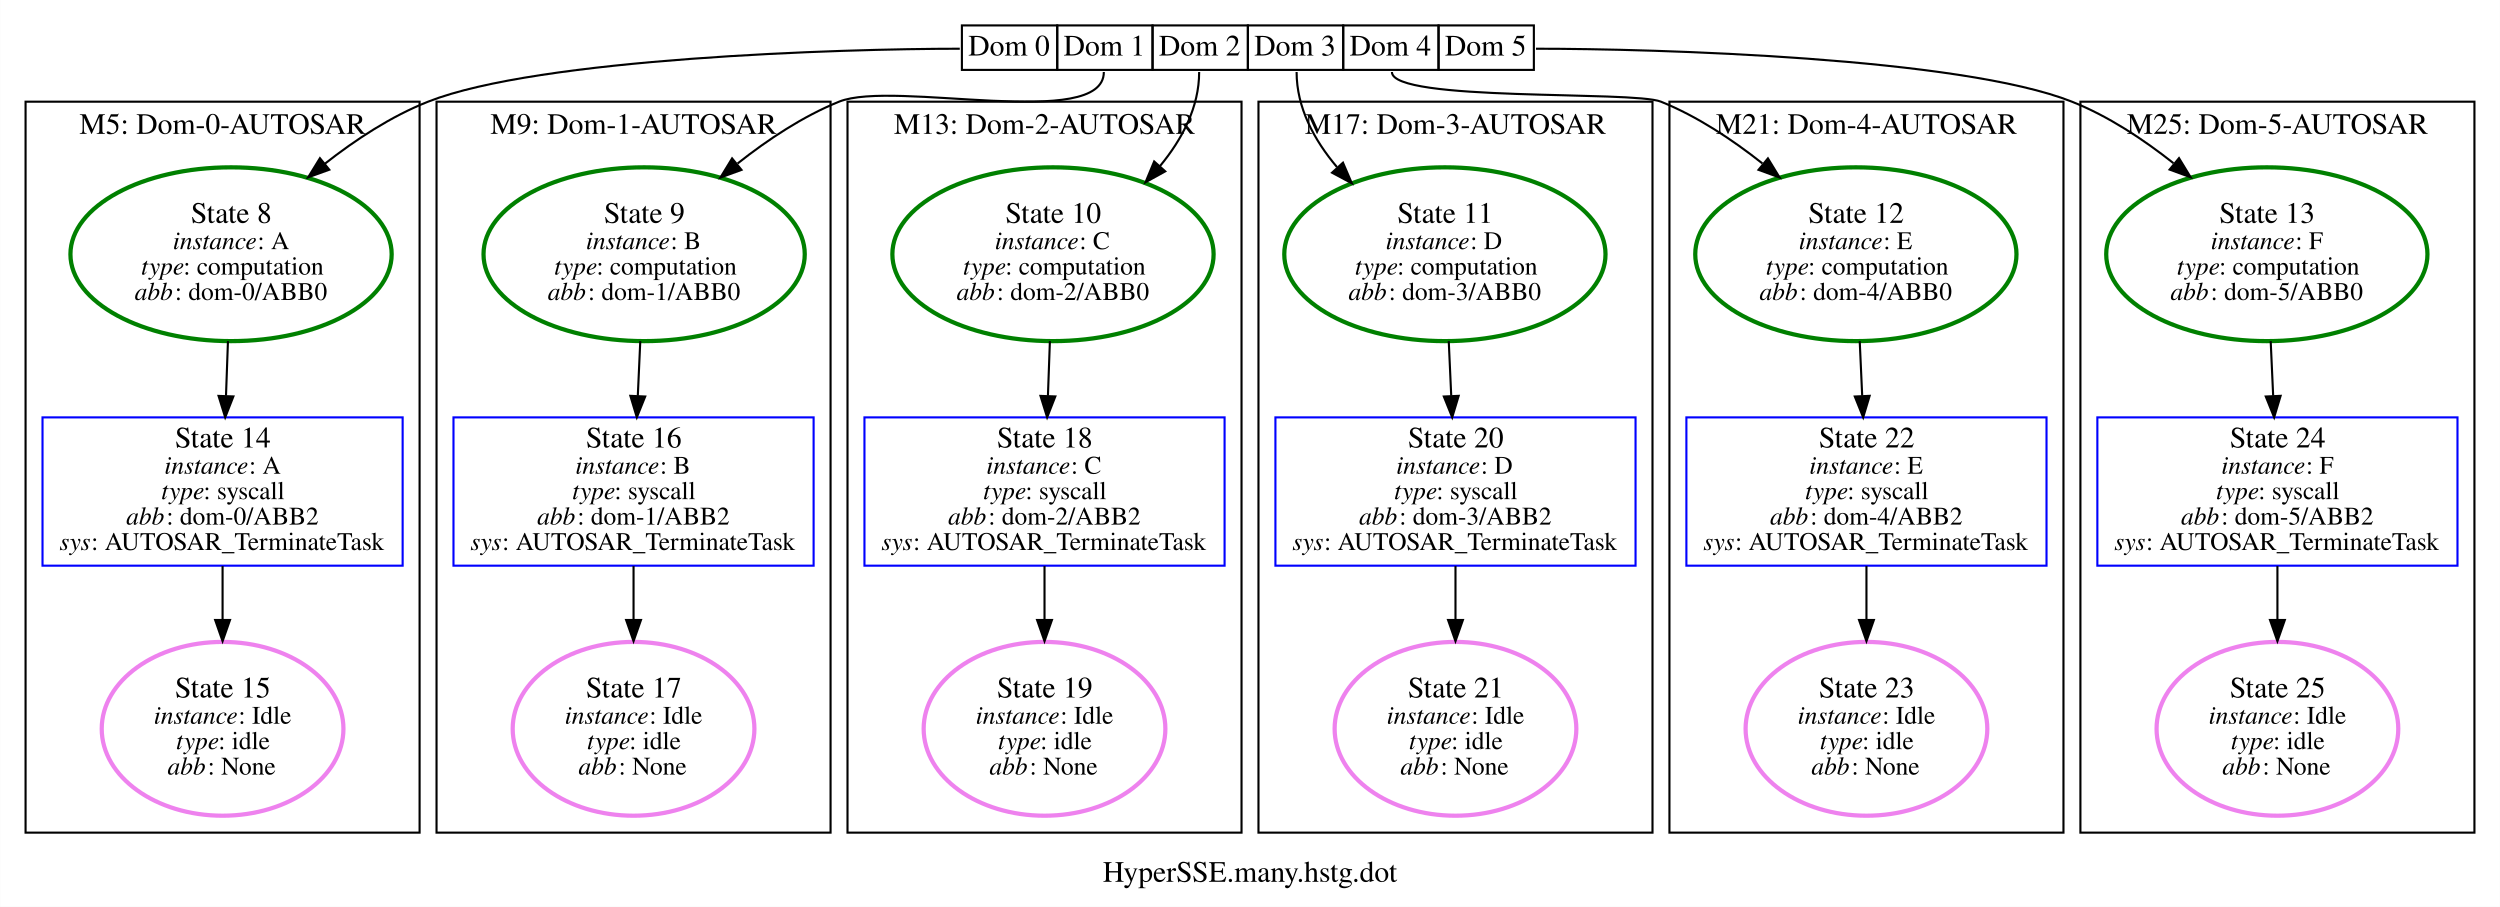
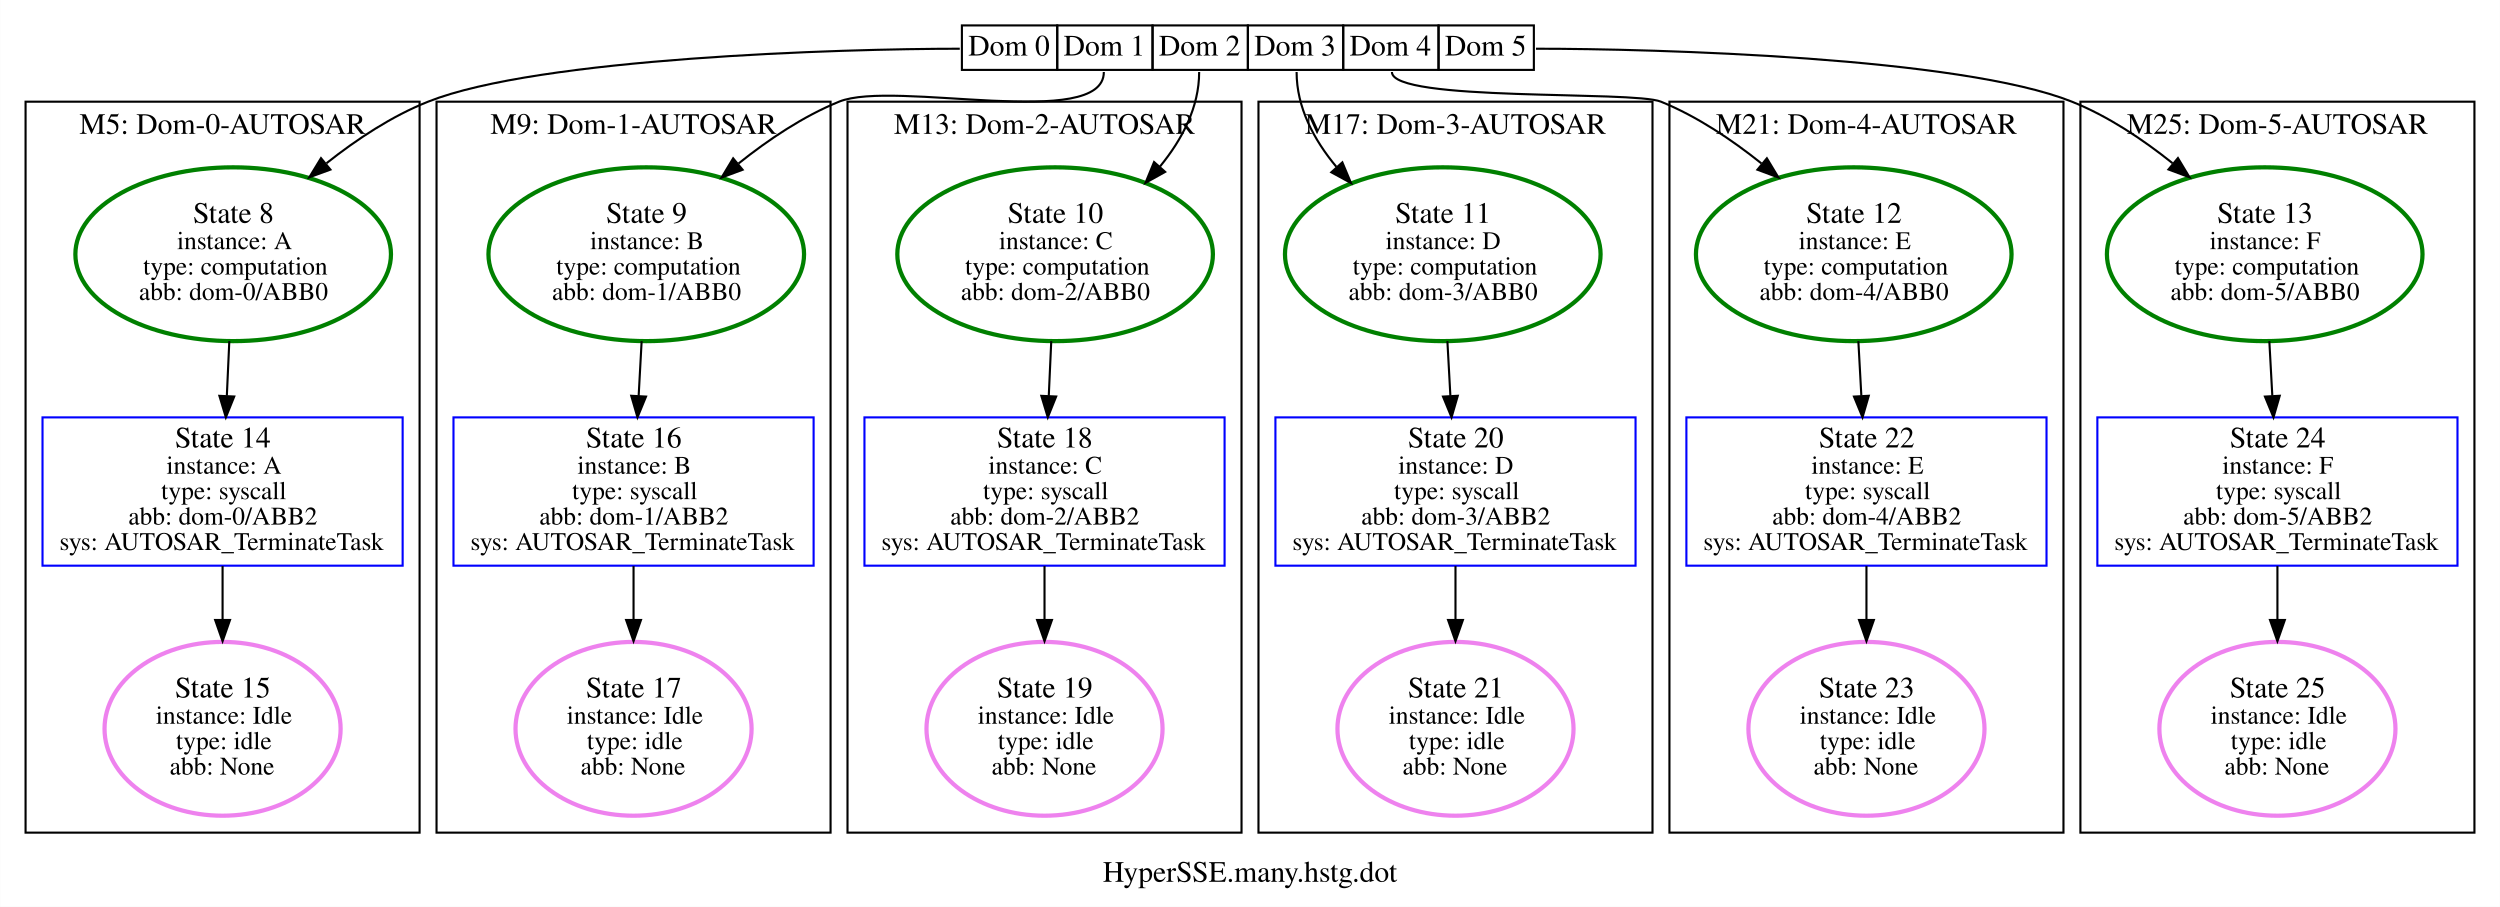
<svg xmlns="http://www.w3.org/2000/svg" xmlns:xlink="http://www.w3.org/1999/xlink" width="1180pt" height="428pt" viewBox="0.00 0.00 1180.00 428.05">
  <g id="graph0" class="graph" transform="scale(1 1) rotate(0) translate(4 424.05)">
    <polygon fill="white" stroke="transparent" points="-4,4 -4,-424.05 1176,-424.05 1176,4 -4,4" />
    <text text-anchor="middle" x="586" y="-7.8" font-family="Times,serif" font-size="14.00">HyperSSE.many.hstg.dot</text>
    <g id="clust1" class="cluster">
      <polygon fill="none" stroke="black" points="8,-31 8,-376.05 194,-376.05 194,-31 8,-31" />
      <text text-anchor="middle" x="101" y="-360.85" font-family="Times,serif" font-size="14.00">M5: Dom-0-AUTOSAR</text>
    </g>
    <g id="clust2" class="cluster">
      <polygon fill="none" stroke="black" points="202,-31 202,-376.05 388,-376.05 388,-31 202,-31" />
      <text text-anchor="middle" x="295" y="-360.85" font-family="Times,serif" font-size="14.00">M9: Dom-1-AUTOSAR</text>
    </g>
    <g id="clust3" class="cluster">
      <polygon fill="none" stroke="black" points="396,-31 396,-376.05 582,-376.05 582,-31 396,-31" />
      <text text-anchor="middle" x="489" y="-360.85" font-family="Times,serif" font-size="14.00">M13: Dom-2-AUTOSAR</text>
    </g>
    <g id="clust4" class="cluster">
      <polygon fill="none" stroke="black" points="590,-31 590,-376.05 776,-376.05 776,-31 590,-31" />
      <text text-anchor="middle" x="683" y="-360.85" font-family="Times,serif" font-size="14.00">M17: Dom-3-AUTOSAR</text>
    </g>
    <g id="clust5" class="cluster">
      <polygon fill="none" stroke="black" points="784,-31 784,-376.05 970,-376.05 970,-31 784,-31" />
      <text text-anchor="middle" x="877" y="-360.85" font-family="Times,serif" font-size="14.00">M21: Dom-4-AUTOSAR</text>
    </g>
    <g id="clust6" class="cluster">
      <polygon fill="none" stroke="black" points="978,-31 978,-376.05 1164,-376.05 1164,-31 978,-31" />
      <text text-anchor="middle" x="1071" y="-360.85" font-family="Times,serif" font-size="14.00">M25: Dom-5-AUTOSAR</text>
    </g>
    <g id="node1" class="node">
      <g id="a_node1">
        <a xlink:title="1">
          <polygon fill="none" stroke="black" points="450,-391.05 450,-412.05 495,-412.05 495,-391.05 450,-391.05" />
          <text text-anchor="start" x="453" y="-397.85" font-family="Times,serif" font-size="14.00">Dom 0</text>
          <polygon fill="none" stroke="black" points="495,-391.05 495,-412.05 540,-412.05 540,-391.05 495,-391.05" />
          <text text-anchor="start" x="498" y="-397.85" font-family="Times,serif" font-size="14.00">Dom 1</text>
          <polygon fill="none" stroke="black" points="540,-391.05 540,-412.05 585,-412.05 585,-391.05 540,-391.05" />
          <text text-anchor="start" x="543" y="-397.85" font-family="Times,serif" font-size="14.00">Dom 2</text>
          <polygon fill="none" stroke="black" points="585,-391.05 585,-412.05 630,-412.05 630,-391.05 585,-391.05" />
          <text text-anchor="start" x="588" y="-397.85" font-family="Times,serif" font-size="14.00">Dom 3</text>
          <polygon fill="none" stroke="black" points="630,-391.05 630,-412.05 675,-412.05 675,-391.05 630,-391.05" />
          <text text-anchor="start" x="633" y="-397.85" font-family="Times,serif" font-size="14.00">Dom 4</text>
          <polygon fill="none" stroke="black" points="675,-391.05 675,-412.05 720,-412.05 720,-391.05 675,-391.05" />
          <text text-anchor="start" x="678" y="-397.85" font-family="Times,serif" font-size="14.00">Dom 5</text>
        </a>
      </g>
    </g>
    <g id="node2" class="node">
      <g id="a_node2">
        <a xlink:title="2">
-           <ellipse fill="none" stroke="green" stroke-width="2" cx="105" cy="-304.04" rx="75.82" ry="41.02" />
-           <text text-anchor="start" x="86" y="-318.84" font-family="Times,serif" font-size="14.00">State 8</text>
-           <text text-anchor="start" x="77.5" y="-306.44" font-family="Times,serif" font-style="italic" font-size="12.00">instance</text>
-           <text text-anchor="start" x="117.5" y="-306.44" font-family="Times,serif" font-size="12.00">: A</text>
-           <text text-anchor="start" x="62.5" y="-294.44" font-family="Times,serif" font-style="italic" font-size="12.00">type</text>
-           <text text-anchor="start" x="82.5" y="-294.44" font-family="Times,serif" font-size="12.00">: computation</text>
-           <text text-anchor="start" x="59.5" y="-282.44" font-family="Times,serif" font-style="italic" font-size="12.00">abb</text>
-           <text text-anchor="start" x="78.5" y="-282.44" font-family="Times,serif" font-size="12.00">: dom-0/ABB0</text>
+           <ellipse fill="none" stroke="green" stroke-width="2" cx="106" cy="-304.04" rx="74.49" ry="41.02" />
+           <text text-anchor="start" x="87" y="-318.84" font-family="Times,serif" font-size="14.00">State 8</text>
+           <text text-anchor="start" x="79.5" y="-306.44" font-family="Times,serif" font-size="12.00">instance: A</text>
+           <text text-anchor="start" x="63.5" y="-294.44" font-family="Times,serif" font-size="12.00">type: computation</text>
+           <text text-anchor="start" x="61.5" y="-282.44" font-family="Times,serif" font-size="12.00">abb: dom-0/ABB0</text>
        </a>
      </g>
    </g>
    <g id="edge1" class="edge">
-       <path fill="none" stroke="black" d="M449,-401.05C392.95,-401.05 250.14,-396.62 198,-376.05 180.62,-369.19 163.72,-358.1 149.21,-346.7" />
-       <polygon fill="black" stroke="black" points="151.37,-343.94 141.4,-340.35 146.96,-349.38 151.37,-343.94" />
+       <path fill="none" stroke="black" d="M449,-401.05C392.95,-401.05 250.09,-396.75 198,-376.05 180.92,-369.26 164.34,-358.31 150.07,-347.01" />
+       <polygon fill="black" stroke="black" points="151.9,-343.99 141.95,-340.36 147.46,-349.4 151.9,-343.99" />
    </g>
    <g id="node6" class="node">
      <g id="a_node6">
        <a xlink:title="6">
-           <ellipse fill="none" stroke="green" stroke-width="2" cx="300" cy="-304.04" rx="75.82" ry="41.02" />
-           <text text-anchor="start" x="281" y="-318.84" font-family="Times,serif" font-size="14.00">State 9</text>
-           <text text-anchor="start" x="272.5" y="-306.44" font-family="Times,serif" font-style="italic" font-size="12.00">instance</text>
-           <text text-anchor="start" x="312.5" y="-306.44" font-family="Times,serif" font-size="12.00">: B</text>
-           <text text-anchor="start" x="257.5" y="-294.44" font-family="Times,serif" font-style="italic" font-size="12.00">type</text>
-           <text text-anchor="start" x="277.5" y="-294.44" font-family="Times,serif" font-size="12.00">: computation</text>
-           <text text-anchor="start" x="254.5" y="-282.44" font-family="Times,serif" font-style="italic" font-size="12.00">abb</text>
-           <text text-anchor="start" x="273.5" y="-282.44" font-family="Times,serif" font-size="12.00">: dom-1/ABB0</text>
+           <ellipse fill="none" stroke="green" stroke-width="2" cx="301" cy="-304.04" rx="74.49" ry="41.02" />
+           <text text-anchor="start" x="282" y="-318.84" font-family="Times,serif" font-size="14.00">State 9</text>
+           <text text-anchor="start" x="274.5" y="-306.44" font-family="Times,serif" font-size="12.00">instance: B</text>
+           <text text-anchor="start" x="258.5" y="-294.44" font-family="Times,serif" font-size="12.00">type: computation</text>
+           <text text-anchor="start" x="256.5" y="-282.44" font-family="Times,serif" font-size="12.00">abb: dom-1/ABB0</text>
        </a>
      </g>
    </g>
    <g id="edge2" class="edge">
-       <path fill="none" stroke="black" d="M517,-390.05C517,-362.1 417.91,-386.53 392,-376.05 374.96,-369.15 358.39,-358.17 344.12,-346.88" />
-       <polygon fill="black" stroke="black" points="345.95,-343.86 336,-340.23 341.52,-349.28 345.95,-343.86" />
+       <path fill="none" stroke="black" d="M517,-390.05C517,-362.1 417.88,-386.6 392,-376.05 375.09,-369.16 358.69,-358.17 344.58,-346.89" />
+       <polygon fill="black" stroke="black" points="346.48,-343.92 336.55,-340.23 342.02,-349.31 346.48,-343.92" />
    </g>
    <g id="node8" class="node">
      <g id="a_node8">
        <a xlink:title="10">
-           <ellipse fill="none" stroke="green" stroke-width="2" cx="493" cy="-304.04" rx="75.82" ry="41.02" />
-           <text text-anchor="start" x="470.5" y="-318.84" font-family="Times,serif" font-size="14.00">State 10</text>
-           <text text-anchor="start" x="465.5" y="-306.44" font-family="Times,serif" font-style="italic" font-size="12.00">instance</text>
-           <text text-anchor="start" x="505.5" y="-306.44" font-family="Times,serif" font-size="12.00">: C</text>
-           <text text-anchor="start" x="450.5" y="-294.44" font-family="Times,serif" font-style="italic" font-size="12.00">type</text>
-           <text text-anchor="start" x="470.5" y="-294.44" font-family="Times,serif" font-size="12.00">: computation</text>
-           <text text-anchor="start" x="447.5" y="-282.44" font-family="Times,serif" font-style="italic" font-size="12.00">abb</text>
-           <text text-anchor="start" x="466.5" y="-282.44" font-family="Times,serif" font-size="12.00">: dom-2/ABB0</text>
+           <ellipse fill="none" stroke="green" stroke-width="2" cx="494" cy="-304.04" rx="74.49" ry="41.02" />
+           <text text-anchor="start" x="471.5" y="-318.84" font-family="Times,serif" font-size="14.00">State 10</text>
+           <text text-anchor="start" x="467.5" y="-306.44" font-family="Times,serif" font-size="12.00">instance: C</text>
+           <text text-anchor="start" x="451.5" y="-294.44" font-family="Times,serif" font-size="12.00">type: computation</text>
+           <text text-anchor="start" x="449.5" y="-282.44" font-family="Times,serif" font-size="12.00">abb: dom-2/ABB0</text>
        </a>
      </g>
    </g>
    <g id="edge3" class="edge">
-       <path fill="none" stroke="black" d="M562,-390.05C562,-373.52 554.04,-358.41 543.53,-345.67" />
-       <polygon fill="black" stroke="black" points="545.98,-343.16 536.7,-338.04 540.76,-347.83 545.98,-343.16" />
+       <path fill="none" stroke="black" d="M562,-390.05C562,-373.46 554,-358.25 543.5,-345.43" />
+       <polygon fill="black" stroke="black" points="545.94,-342.91 536.68,-337.76 540.71,-347.56 545.94,-342.91" />
    </g>
    <g id="node12" class="node">
      <g id="a_node12">
        <a xlink:title="14">
-           <ellipse fill="none" stroke="green" stroke-width="2" cx="678" cy="-304.04" rx="75.82" ry="41.02" />
-           <text text-anchor="start" x="655.5" y="-318.84" font-family="Times,serif" font-size="14.00">State 11</text>
-           <text text-anchor="start" x="650" y="-306.44" font-family="Times,serif" font-style="italic" font-size="12.00">instance</text>
-           <text text-anchor="start" x="690" y="-306.44" font-family="Times,serif" font-size="12.00">: D</text>
-           <text text-anchor="start" x="635.5" y="-294.44" font-family="Times,serif" font-style="italic" font-size="12.00">type</text>
-           <text text-anchor="start" x="655.5" y="-294.44" font-family="Times,serif" font-size="12.00">: computation</text>
-           <text text-anchor="start" x="632.5" y="-282.44" font-family="Times,serif" font-style="italic" font-size="12.00">abb</text>
-           <text text-anchor="start" x="651.5" y="-282.44" font-family="Times,serif" font-size="12.00">: dom-3/ABB0</text>
+           <ellipse fill="none" stroke="green" stroke-width="2" cx="677" cy="-304.04" rx="74.49" ry="41.02" />
+           <text text-anchor="start" x="654.5" y="-318.84" font-family="Times,serif" font-size="14.00">State 11</text>
+           <text text-anchor="start" x="650" y="-306.44" font-family="Times,serif" font-size="12.00">instance: D</text>
+           <text text-anchor="start" x="634.5" y="-294.44" font-family="Times,serif" font-size="12.00">type: computation</text>
+           <text text-anchor="start" x="632.5" y="-282.44" font-family="Times,serif" font-size="12.00">abb: dom-3/ABB0</text>
        </a>
      </g>
    </g>
    <g id="edge4" class="edge">
-       <path fill="none" stroke="black" d="M608,-390.05C608,-373.27 616.23,-358 627.05,-345.18" />
-       <polygon fill="black" stroke="black" points="629.89,-347.26 634.07,-337.52 624.73,-342.53 629.89,-347.26" />
+       <path fill="none" stroke="black" d="M608,-390.05C608,-373.36 616.11,-358.12 626.77,-345.3" />
+       <polygon fill="black" stroke="black" points="629.59,-347.41 633.69,-337.64 624.39,-342.72 629.59,-347.41" />
    </g>
    <g id="node14" class="node">
      <g id="a_node14">
        <a xlink:title="18">
-           <ellipse fill="none" stroke="green" stroke-width="2" cx="872" cy="-304.04" rx="75.82" ry="41.02" />
-           <text text-anchor="start" x="849.5" y="-318.84" font-family="Times,serif" font-size="14.00">State 12</text>
-           <text text-anchor="start" x="845" y="-306.44" font-family="Times,serif" font-style="italic" font-size="12.00">instance</text>
-           <text text-anchor="start" x="885" y="-306.44" font-family="Times,serif" font-size="12.00">: E</text>
-           <text text-anchor="start" x="829.5" y="-294.44" font-family="Times,serif" font-style="italic" font-size="12.00">type</text>
-           <text text-anchor="start" x="849.5" y="-294.44" font-family="Times,serif" font-size="12.00">: computation</text>
-           <text text-anchor="start" x="826.5" y="-282.44" font-family="Times,serif" font-style="italic" font-size="12.00">abb</text>
-           <text text-anchor="start" x="845.5" y="-282.44" font-family="Times,serif" font-size="12.00">: dom-4/ABB0</text>
+           <ellipse fill="none" stroke="green" stroke-width="2" cx="871" cy="-304.04" rx="74.49" ry="41.02" />
+           <text text-anchor="start" x="848.5" y="-318.84" font-family="Times,serif" font-size="14.00">State 12</text>
+           <text text-anchor="start" x="845" y="-306.44" font-family="Times,serif" font-size="12.00">instance: E</text>
+           <text text-anchor="start" x="828.5" y="-294.44" font-family="Times,serif" font-size="12.00">type: computation</text>
+           <text text-anchor="start" x="826.5" y="-282.44" font-family="Times,serif" font-size="12.00">abb: dom-4/ABB0</text>
        </a>
      </g>
    </g>
    <g id="edge5" class="edge">
-       <path fill="none" stroke="black" d="M653,-390.05C653,-375.85 766.84,-381.36 780,-376.05 797.05,-369.17 813.62,-358.19 827.88,-346.9" />
-       <polygon fill="black" stroke="black" points="830.49,-349.29 836.01,-340.25 826.05,-343.88 830.49,-349.29" />
+       <path fill="none" stroke="black" d="M653,-390.05C653,-375.85 766.85,-381.4 780,-376.05 796.91,-369.17 813.32,-358.19 827.43,-346.9" />
+       <polygon fill="black" stroke="black" points="829.99,-349.33 835.46,-340.25 825.53,-343.94 829.99,-349.33" />
    </g>
    <g id="node18" class="node">
      <g id="a_node18">
        <a xlink:title="22">
-           <ellipse fill="none" stroke="green" stroke-width="2" cx="1066" cy="-304.04" rx="75.82" ry="41.02" />
-           <text text-anchor="start" x="1043.5" y="-318.84" font-family="Times,serif" font-size="14.00">State 13</text>
-           <text text-anchor="start" x="1039.5" y="-306.44" font-family="Times,serif" font-style="italic" font-size="12.00">instance</text>
-           <text text-anchor="start" x="1079.5" y="-306.44" font-family="Times,serif" font-size="12.00">: F</text>
-           <text text-anchor="start" x="1023.5" y="-294.44" font-family="Times,serif" font-style="italic" font-size="12.00">type</text>
-           <text text-anchor="start" x="1043.5" y="-294.44" font-family="Times,serif" font-size="12.00">: computation</text>
-           <text text-anchor="start" x="1020.5" y="-282.44" font-family="Times,serif" font-style="italic" font-size="12.00">abb</text>
-           <text text-anchor="start" x="1039.5" y="-282.44" font-family="Times,serif" font-size="12.00">: dom-5/ABB0</text>
+           <ellipse fill="none" stroke="green" stroke-width="2" cx="1065" cy="-304.04" rx="74.49" ry="41.02" />
+           <text text-anchor="start" x="1042.5" y="-318.84" font-family="Times,serif" font-size="14.00">State 13</text>
+           <text text-anchor="start" x="1039" y="-306.44" font-family="Times,serif" font-size="12.00">instance: F</text>
+           <text text-anchor="start" x="1022.5" y="-294.44" font-family="Times,serif" font-size="12.00">type: computation</text>
+           <text text-anchor="start" x="1020.5" y="-282.44" font-family="Times,serif" font-size="12.00">abb: dom-5/ABB0</text>
        </a>
      </g>
    </g>
    <g id="edge6" class="edge">
-       <path fill="none" stroke="black" d="M721,-401.05C777.5,-401.05 921.49,-396.9 974,-376.05 991.09,-369.27 1007.67,-358.31 1021.93,-347.02" />
-       <polygon fill="black" stroke="black" points="1024.54,-349.41 1030.05,-340.36 1020.1,-344 1024.54,-349.41" />
+       <path fill="none" stroke="black" d="M721,-401.05C777.5,-401.05 921.55,-397.03 974,-376.05 990.95,-369.27 1007.37,-358.32 1021.48,-347.02" />
+       <polygon fill="black" stroke="black" points="1024.04,-349.44 1029.5,-340.36 1019.57,-344.05 1024.04,-349.44" />
    </g>
    <g id="node3" class="node">
      <g id="a_node3">
        <a xlink:title="3">
          <polygon fill="none" stroke="blue" points="186,-227.02 16,-227.02 16,-157.02 186,-157.02 186,-227.02" />
          <text text-anchor="start" x="78.5" y="-212.82" font-family="Times,serif" font-size="14.00">State 14</text>
-           <text text-anchor="start" x="73.5" y="-200.42" font-family="Times,serif" font-style="italic" font-size="12.00">instance</text>
-           <text text-anchor="start" x="113.5" y="-200.42" font-family="Times,serif" font-size="12.00">: A</text>
-           <text text-anchor="start" x="72" y="-188.42" font-family="Times,serif" font-style="italic" font-size="12.00">type</text>
-           <text text-anchor="start" x="92" y="-188.42" font-family="Times,serif" font-size="12.00">: syscall</text>
-           <text text-anchor="start" x="55.5" y="-176.42" font-family="Times,serif" font-style="italic" font-size="12.00">abb</text>
-           <text text-anchor="start" x="74.5" y="-176.42" font-family="Times,serif" font-size="12.00">: dom-0/ABB2</text>
-           <text text-anchor="start" x="24" y="-164.42" font-family="Times,serif" font-style="italic" font-size="12.00">sys</text>
-           <text text-anchor="start" x="39" y="-164.42" font-family="Times,serif" font-size="12.00">: AUTOSAR_TerminateTask</text>
+           <text text-anchor="start" x="74.5" y="-200.42" font-family="Times,serif" font-size="12.00">instance: A</text>
+           <text text-anchor="start" x="72" y="-188.42" font-family="Times,serif" font-size="12.00">type: syscall</text>
+           <text text-anchor="start" x="56.5" y="-176.42" font-family="Times,serif" font-size="12.00">abb: dom-0/ABB2</text>
+           <text text-anchor="start" x="24" y="-164.42" font-family="Times,serif" font-size="12.00">sys: AUTOSAR_TerminateTask</text>
        </a>
      </g>
    </g>
    <g id="edge7" class="edge">
-       <path fill="none" stroke="black" d="M103.54,-263.01C103.24,-254.62 102.92,-245.73 102.61,-237.21" />
-       <polygon fill="black" stroke="black" points="106.1,-236.91 102.24,-227.04 99.1,-237.16 106.1,-236.91" />
+       <path fill="none" stroke="black" d="M104.18,-263.01C103.8,-254.62 103.4,-245.73 103.01,-237.21" />
+       <polygon fill="black" stroke="black" points="106.5,-236.87 102.55,-227.04 99.5,-237.19 106.5,-236.87" />
    </g>
    <g id="node4" class="node">
      <g id="a_node4">
        <a xlink:title="4">
-           <ellipse fill="none" stroke="violet" stroke-width="2" cx="101" cy="-80.01" rx="57.05" ry="41.02" />
+           <ellipse fill="none" stroke="violet" stroke-width="2" cx="101" cy="-80.01" rx="55.72" ry="41.02" />
          <text text-anchor="start" x="78.5" y="-94.81" font-family="Times,serif" font-size="14.00">State 15</text>
-           <text text-anchor="start" x="68.5" y="-82.41" font-family="Times,serif" font-style="italic" font-size="12.00">instance</text>
-           <text text-anchor="start" x="108.5" y="-82.41" font-family="Times,serif" font-size="12.00">: Idle</text>
-           <text text-anchor="start" x="79" y="-70.41" font-family="Times,serif" font-style="italic" font-size="12.00">type</text>
-           <text text-anchor="start" x="99" y="-70.41" font-family="Times,serif" font-size="12.00">: idle</text>
-           <text text-anchor="start" x="75" y="-58.41" font-family="Times,serif" font-style="italic" font-size="12.00">abb</text>
-           <text text-anchor="start" x="94" y="-58.41" font-family="Times,serif" font-size="12.00">: None</text>
+           <text text-anchor="start" x="69.5" y="-82.41" font-family="Times,serif" font-size="12.00">instance: Idle</text>
+           <text text-anchor="start" x="79" y="-70.41" font-family="Times,serif" font-size="12.00">type: idle</text>
+           <text text-anchor="start" x="76" y="-58.41" font-family="Times,serif" font-size="12.00">abb: None</text>
        </a>
      </g>
    </g>
    <g id="edge8" class="edge">
      <path fill="none" stroke="black" d="M101,-156.82C101,-148.84 101,-140.17 101,-131.64" />
      <polygon fill="black" stroke="black" points="104.5,-131.37 101,-121.37 97.5,-131.37 104.5,-131.37" />
    </g>
    <g id="node5" class="node">
      <g id="a_node5">
        <a xlink:title="8">
-           <ellipse fill="none" stroke="violet" stroke-width="2" cx="295" cy="-80.01" rx="57.05" ry="41.02" />
+           <ellipse fill="none" stroke="violet" stroke-width="2" cx="295" cy="-80.01" rx="55.72" ry="41.02" />
          <text text-anchor="start" x="272.5" y="-94.81" font-family="Times,serif" font-size="14.00">State 17</text>
-           <text text-anchor="start" x="262.5" y="-82.41" font-family="Times,serif" font-style="italic" font-size="12.00">instance</text>
-           <text text-anchor="start" x="302.5" y="-82.41" font-family="Times,serif" font-size="12.00">: Idle</text>
-           <text text-anchor="start" x="273" y="-70.41" font-family="Times,serif" font-style="italic" font-size="12.00">type</text>
-           <text text-anchor="start" x="293" y="-70.41" font-family="Times,serif" font-size="12.00">: idle</text>
-           <text text-anchor="start" x="269" y="-58.41" font-family="Times,serif" font-style="italic" font-size="12.00">abb</text>
-           <text text-anchor="start" x="288" y="-58.41" font-family="Times,serif" font-size="12.00">: None</text>
+           <text text-anchor="start" x="263.5" y="-82.41" font-family="Times,serif" font-size="12.00">instance: Idle</text>
+           <text text-anchor="start" x="273" y="-70.41" font-family="Times,serif" font-size="12.00">type: idle</text>
+           <text text-anchor="start" x="270" y="-58.41" font-family="Times,serif" font-size="12.00">abb: None</text>
        </a>
      </g>
    </g>
    <g id="node7" class="node">
      <g id="a_node7">
        <a xlink:title="7">
          <polygon fill="none" stroke="blue" points="380,-227.02 210,-227.02 210,-157.02 380,-157.02 380,-227.02" />
          <text text-anchor="start" x="272.5" y="-212.82" font-family="Times,serif" font-size="14.00">State 16</text>
-           <text text-anchor="start" x="267.5" y="-200.42" font-family="Times,serif" font-style="italic" font-size="12.00">instance</text>
-           <text text-anchor="start" x="307.5" y="-200.42" font-family="Times,serif" font-size="12.00">: B</text>
-           <text text-anchor="start" x="266" y="-188.42" font-family="Times,serif" font-style="italic" font-size="12.00">type</text>
-           <text text-anchor="start" x="286" y="-188.42" font-family="Times,serif" font-size="12.00">: syscall</text>
-           <text text-anchor="start" x="249.5" y="-176.42" font-family="Times,serif" font-style="italic" font-size="12.00">abb</text>
-           <text text-anchor="start" x="268.5" y="-176.42" font-family="Times,serif" font-size="12.00">: dom-1/ABB2</text>
-           <text text-anchor="start" x="218" y="-164.42" font-family="Times,serif" font-style="italic" font-size="12.00">sys</text>
-           <text text-anchor="start" x="233" y="-164.42" font-family="Times,serif" font-size="12.00">: AUTOSAR_TerminateTask</text>
+           <text text-anchor="start" x="268.5" y="-200.42" font-family="Times,serif" font-size="12.00">instance: B</text>
+           <text text-anchor="start" x="266" y="-188.42" font-family="Times,serif" font-size="12.00">type: syscall</text>
+           <text text-anchor="start" x="250.5" y="-176.42" font-family="Times,serif" font-size="12.00">abb: dom-1/ABB2</text>
+           <text text-anchor="start" x="218" y="-164.42" font-family="Times,serif" font-size="12.00">sys: AUTOSAR_TerminateTask</text>
        </a>
      </g>
    </g>
    <g id="edge9" class="edge">
-       <path fill="none" stroke="black" d="M298.18,-263.01C297.8,-254.62 297.4,-245.73 297.01,-237.21" />
-       <polygon fill="black" stroke="black" points="300.5,-236.87 296.55,-227.04 293.5,-237.19 300.5,-236.87" />
+       <path fill="none" stroke="black" d="M298.82,-263.01C298.36,-254.62 297.87,-245.73 297.41,-237.21" />
+       <polygon fill="black" stroke="black" points="300.89,-236.84 296.86,-227.04 293.91,-237.22 300.89,-236.84" />
    </g>
    <g id="edge10" class="edge">
      <path fill="none" stroke="black" d="M295,-156.82C295,-148.84 295,-140.17 295,-131.64" />
      <polygon fill="black" stroke="black" points="298.5,-131.37 295,-121.37 291.5,-131.37 298.5,-131.37" />
    </g>
    <g id="node9" class="node">
      <g id="a_node9">
        <a xlink:title="11">
          <polygon fill="none" stroke="blue" points="574,-227.02 404,-227.02 404,-157.02 574,-157.02 574,-227.02" />
          <text text-anchor="start" x="466.5" y="-212.82" font-family="Times,serif" font-size="14.00">State 18</text>
-           <text text-anchor="start" x="461.5" y="-200.42" font-family="Times,serif" font-style="italic" font-size="12.00">instance</text>
-           <text text-anchor="start" x="501.5" y="-200.42" font-family="Times,serif" font-size="12.00">: C</text>
-           <text text-anchor="start" x="460" y="-188.42" font-family="Times,serif" font-style="italic" font-size="12.00">type</text>
-           <text text-anchor="start" x="480" y="-188.42" font-family="Times,serif" font-size="12.00">: syscall</text>
-           <text text-anchor="start" x="443.5" y="-176.42" font-family="Times,serif" font-style="italic" font-size="12.00">abb</text>
-           <text text-anchor="start" x="462.5" y="-176.42" font-family="Times,serif" font-size="12.00">: dom-2/ABB2</text>
-           <text text-anchor="start" x="412" y="-164.42" font-family="Times,serif" font-style="italic" font-size="12.00">sys</text>
-           <text text-anchor="start" x="427" y="-164.42" font-family="Times,serif" font-size="12.00">: AUTOSAR_TerminateTask</text>
+           <text text-anchor="start" x="462.5" y="-200.42" font-family="Times,serif" font-size="12.00">instance: C</text>
+           <text text-anchor="start" x="460" y="-188.42" font-family="Times,serif" font-size="12.00">type: syscall</text>
+           <text text-anchor="start" x="444.5" y="-176.42" font-family="Times,serif" font-size="12.00">abb: dom-2/ABB2</text>
+           <text text-anchor="start" x="412" y="-164.42" font-family="Times,serif" font-size="12.00">sys: AUTOSAR_TerminateTask</text>
        </a>
      </g>
    </g>
    <g id="edge11" class="edge">
-       <path fill="none" stroke="black" d="M491.54,-263.01C491.24,-254.62 490.92,-245.73 490.61,-237.21" />
-       <polygon fill="black" stroke="black" points="494.1,-236.91 490.24,-227.04 487.1,-237.16 494.1,-236.91" />
+       <path fill="none" stroke="black" d="M492.18,-263.01C491.8,-254.62 491.4,-245.73 491.01,-237.21" />
+       <polygon fill="black" stroke="black" points="494.5,-236.87 490.55,-227.04 487.5,-237.19 494.5,-236.87" />
    </g>
    <g id="node10" class="node">
      <g id="a_node10">
        <a xlink:title="12">
-           <ellipse fill="none" stroke="violet" stroke-width="2" cx="489" cy="-80.01" rx="57.05" ry="41.02" />
+           <ellipse fill="none" stroke="violet" stroke-width="2" cx="489" cy="-80.01" rx="55.72" ry="41.02" />
          <text text-anchor="start" x="466.5" y="-94.81" font-family="Times,serif" font-size="14.00">State 19</text>
-           <text text-anchor="start" x="456.5" y="-82.41" font-family="Times,serif" font-style="italic" font-size="12.00">instance</text>
-           <text text-anchor="start" x="496.5" y="-82.41" font-family="Times,serif" font-size="12.00">: Idle</text>
-           <text text-anchor="start" x="467" y="-70.41" font-family="Times,serif" font-style="italic" font-size="12.00">type</text>
-           <text text-anchor="start" x="487" y="-70.41" font-family="Times,serif" font-size="12.00">: idle</text>
-           <text text-anchor="start" x="463" y="-58.41" font-family="Times,serif" font-style="italic" font-size="12.00">abb</text>
-           <text text-anchor="start" x="482" y="-58.41" font-family="Times,serif" font-size="12.00">: None</text>
+           <text text-anchor="start" x="457.5" y="-82.41" font-family="Times,serif" font-size="12.00">instance: Idle</text>
+           <text text-anchor="start" x="467" y="-70.41" font-family="Times,serif" font-size="12.00">type: idle</text>
+           <text text-anchor="start" x="464" y="-58.41" font-family="Times,serif" font-size="12.00">abb: None</text>
        </a>
      </g>
    </g>
    <g id="edge12" class="edge">
      <path fill="none" stroke="black" d="M489,-156.82C489,-148.84 489,-140.17 489,-131.64" />
      <polygon fill="black" stroke="black" points="492.5,-131.37 489,-121.37 485.5,-131.37 492.5,-131.37" />
    </g>
    <g id="node11" class="node">
      <g id="a_node11">
        <a xlink:title="16">
-           <ellipse fill="none" stroke="violet" stroke-width="2" cx="683" cy="-80.01" rx="57.05" ry="41.02" />
+           <ellipse fill="none" stroke="violet" stroke-width="2" cx="683" cy="-80.01" rx="55.72" ry="41.02" />
          <text text-anchor="start" x="660.5" y="-94.81" font-family="Times,serif" font-size="14.00">State 21</text>
-           <text text-anchor="start" x="650.5" y="-82.41" font-family="Times,serif" font-style="italic" font-size="12.00">instance</text>
-           <text text-anchor="start" x="690.5" y="-82.41" font-family="Times,serif" font-size="12.00">: Idle</text>
-           <text text-anchor="start" x="661" y="-70.41" font-family="Times,serif" font-style="italic" font-size="12.00">type</text>
-           <text text-anchor="start" x="681" y="-70.41" font-family="Times,serif" font-size="12.00">: idle</text>
-           <text text-anchor="start" x="657" y="-58.41" font-family="Times,serif" font-style="italic" font-size="12.00">abb</text>
-           <text text-anchor="start" x="676" y="-58.41" font-family="Times,serif" font-size="12.00">: None</text>
+           <text text-anchor="start" x="651.5" y="-82.41" font-family="Times,serif" font-size="12.00">instance: Idle</text>
+           <text text-anchor="start" x="661" y="-70.41" font-family="Times,serif" font-size="12.00">type: idle</text>
+           <text text-anchor="start" x="658" y="-58.41" font-family="Times,serif" font-size="12.00">abb: None</text>
        </a>
      </g>
    </g>
    <g id="node13" class="node">
      <g id="a_node13">
        <a xlink:title="15">
          <polygon fill="none" stroke="blue" points="768,-227.02 598,-227.02 598,-157.02 768,-157.02 768,-227.02" />
          <text text-anchor="start" x="660.5" y="-212.82" font-family="Times,serif" font-size="14.00">State 20</text>
-           <text text-anchor="start" x="655" y="-200.42" font-family="Times,serif" font-style="italic" font-size="12.00">instance</text>
-           <text text-anchor="start" x="695" y="-200.42" font-family="Times,serif" font-size="12.00">: D</text>
-           <text text-anchor="start" x="654" y="-188.42" font-family="Times,serif" font-style="italic" font-size="12.00">type</text>
-           <text text-anchor="start" x="674" y="-188.42" font-family="Times,serif" font-size="12.00">: syscall</text>
-           <text text-anchor="start" x="637.5" y="-176.42" font-family="Times,serif" font-style="italic" font-size="12.00">abb</text>
-           <text text-anchor="start" x="656.5" y="-176.42" font-family="Times,serif" font-size="12.00">: dom-3/ABB2</text>
-           <text text-anchor="start" x="606" y="-164.42" font-family="Times,serif" font-style="italic" font-size="12.00">sys</text>
-           <text text-anchor="start" x="621" y="-164.42" font-family="Times,serif" font-size="12.00">: AUTOSAR_TerminateTask</text>
+           <text text-anchor="start" x="656" y="-200.42" font-family="Times,serif" font-size="12.00">instance: D</text>
+           <text text-anchor="start" x="654" y="-188.42" font-family="Times,serif" font-size="12.00">type: syscall</text>
+           <text text-anchor="start" x="638.5" y="-176.42" font-family="Times,serif" font-size="12.00">abb: dom-3/ABB2</text>
+           <text text-anchor="start" x="606" y="-164.42" font-family="Times,serif" font-size="12.00">sys: AUTOSAR_TerminateTask</text>
        </a>
      </g>
    </g>
    <g id="edge13" class="edge">
-       <path fill="none" stroke="black" d="M679.82,-263.01C680.2,-254.62 680.6,-245.73 680.99,-237.21" />
-       <polygon fill="black" stroke="black" points="684.5,-237.19 681.45,-227.04 677.5,-236.87 684.5,-237.19" />
+       <path fill="none" stroke="black" d="M679.18,-263.01C679.64,-254.62 680.13,-245.73 680.59,-237.21" />
+       <polygon fill="black" stroke="black" points="684.09,-237.22 681.14,-227.04 677.11,-236.84 684.09,-237.22" />
    </g>
    <g id="edge14" class="edge">
      <path fill="none" stroke="black" d="M683,-156.82C683,-148.84 683,-140.17 683,-131.64" />
      <polygon fill="black" stroke="black" points="686.5,-131.37 683,-121.37 679.5,-131.37 686.5,-131.37" />
    </g>
    <g id="node15" class="node">
      <g id="a_node15">
        <a xlink:title="19">
          <polygon fill="none" stroke="blue" points="962,-227.02 792,-227.02 792,-157.02 962,-157.02 962,-227.02" />
          <text text-anchor="start" x="854.5" y="-212.82" font-family="Times,serif" font-size="14.00">State 22</text>
-           <text text-anchor="start" x="850" y="-200.42" font-family="Times,serif" font-style="italic" font-size="12.00">instance</text>
-           <text text-anchor="start" x="890" y="-200.42" font-family="Times,serif" font-size="12.00">: E</text>
-           <text text-anchor="start" x="848" y="-188.42" font-family="Times,serif" font-style="italic" font-size="12.00">type</text>
-           <text text-anchor="start" x="868" y="-188.42" font-family="Times,serif" font-size="12.00">: syscall</text>
-           <text text-anchor="start" x="831.5" y="-176.42" font-family="Times,serif" font-style="italic" font-size="12.00">abb</text>
-           <text text-anchor="start" x="850.5" y="-176.42" font-family="Times,serif" font-size="12.00">: dom-4/ABB2</text>
-           <text text-anchor="start" x="800" y="-164.42" font-family="Times,serif" font-style="italic" font-size="12.00">sys</text>
-           <text text-anchor="start" x="815" y="-164.42" font-family="Times,serif" font-size="12.00">: AUTOSAR_TerminateTask</text>
+           <text text-anchor="start" x="851" y="-200.42" font-family="Times,serif" font-size="12.00">instance: E</text>
+           <text text-anchor="start" x="848" y="-188.42" font-family="Times,serif" font-size="12.00">type: syscall</text>
+           <text text-anchor="start" x="832.5" y="-176.42" font-family="Times,serif" font-size="12.00">abb: dom-4/ABB2</text>
+           <text text-anchor="start" x="800" y="-164.42" font-family="Times,serif" font-size="12.00">sys: AUTOSAR_TerminateTask</text>
        </a>
      </g>
    </g>
    <g id="edge15" class="edge">
-       <path fill="none" stroke="black" d="M873.82,-263.01C874.2,-254.62 874.6,-245.73 874.99,-237.21" />
-       <polygon fill="black" stroke="black" points="878.5,-237.19 875.45,-227.04 871.5,-236.87 878.5,-237.19" />
+       <path fill="none" stroke="black" d="M873.18,-263.01C873.64,-254.62 874.13,-245.73 874.59,-237.21" />
+       <polygon fill="black" stroke="black" points="878.09,-237.22 875.14,-227.04 871.11,-236.84 878.09,-237.22" />
    </g>
    <g id="node16" class="node">
      <g id="a_node16">
        <a xlink:title="20">
-           <ellipse fill="none" stroke="violet" stroke-width="2" cx="877" cy="-80.01" rx="57.05" ry="41.02" />
+           <ellipse fill="none" stroke="violet" stroke-width="2" cx="877" cy="-80.01" rx="55.72" ry="41.02" />
          <text text-anchor="start" x="854.5" y="-94.81" font-family="Times,serif" font-size="14.00">State 23</text>
-           <text text-anchor="start" x="844.5" y="-82.41" font-family="Times,serif" font-style="italic" font-size="12.00">instance</text>
-           <text text-anchor="start" x="884.5" y="-82.41" font-family="Times,serif" font-size="12.00">: Idle</text>
-           <text text-anchor="start" x="855" y="-70.41" font-family="Times,serif" font-style="italic" font-size="12.00">type</text>
-           <text text-anchor="start" x="875" y="-70.41" font-family="Times,serif" font-size="12.00">: idle</text>
-           <text text-anchor="start" x="851" y="-58.41" font-family="Times,serif" font-style="italic" font-size="12.00">abb</text>
-           <text text-anchor="start" x="870" y="-58.41" font-family="Times,serif" font-size="12.00">: None</text>
+           <text text-anchor="start" x="845.5" y="-82.41" font-family="Times,serif" font-size="12.00">instance: Idle</text>
+           <text text-anchor="start" x="855" y="-70.41" font-family="Times,serif" font-size="12.00">type: idle</text>
+           <text text-anchor="start" x="852" y="-58.41" font-family="Times,serif" font-size="12.00">abb: None</text>
        </a>
      </g>
    </g>
    <g id="edge16" class="edge">
      <path fill="none" stroke="black" d="M877,-156.82C877,-148.84 877,-140.17 877,-131.64" />
      <polygon fill="black" stroke="black" points="880.5,-131.37 877,-121.37 873.5,-131.37 880.5,-131.37" />
    </g>
    <g id="node17" class="node">
      <g id="a_node17">
        <a xlink:title="24">
-           <ellipse fill="none" stroke="violet" stroke-width="2" cx="1071" cy="-80.01" rx="57.05" ry="41.02" />
+           <ellipse fill="none" stroke="violet" stroke-width="2" cx="1071" cy="-80.01" rx="55.72" ry="41.02" />
          <text text-anchor="start" x="1048.5" y="-94.81" font-family="Times,serif" font-size="14.00">State 25</text>
-           <text text-anchor="start" x="1038.5" y="-82.41" font-family="Times,serif" font-style="italic" font-size="12.00">instance</text>
-           <text text-anchor="start" x="1078.5" y="-82.41" font-family="Times,serif" font-size="12.00">: Idle</text>
-           <text text-anchor="start" x="1049" y="-70.41" font-family="Times,serif" font-style="italic" font-size="12.00">type</text>
-           <text text-anchor="start" x="1069" y="-70.41" font-family="Times,serif" font-size="12.00">: idle</text>
-           <text text-anchor="start" x="1045" y="-58.41" font-family="Times,serif" font-style="italic" font-size="12.00">abb</text>
-           <text text-anchor="start" x="1064" y="-58.41" font-family="Times,serif" font-size="12.00">: None</text>
+           <text text-anchor="start" x="1039.5" y="-82.41" font-family="Times,serif" font-size="12.00">instance: Idle</text>
+           <text text-anchor="start" x="1049" y="-70.41" font-family="Times,serif" font-size="12.00">type: idle</text>
+           <text text-anchor="start" x="1046" y="-58.41" font-family="Times,serif" font-size="12.00">abb: None</text>
        </a>
      </g>
    </g>
    <g id="node19" class="node">
      <g id="a_node19">
        <a xlink:title="23">
          <polygon fill="none" stroke="blue" points="1156,-227.02 986,-227.02 986,-157.02 1156,-157.02 1156,-227.02" />
          <text text-anchor="start" x="1048.5" y="-212.82" font-family="Times,serif" font-size="14.00">State 24</text>
-           <text text-anchor="start" x="1044.5" y="-200.42" font-family="Times,serif" font-style="italic" font-size="12.00">instance</text>
-           <text text-anchor="start" x="1084.5" y="-200.42" font-family="Times,serif" font-size="12.00">: F</text>
-           <text text-anchor="start" x="1042" y="-188.42" font-family="Times,serif" font-style="italic" font-size="12.00">type</text>
-           <text text-anchor="start" x="1062" y="-188.42" font-family="Times,serif" font-size="12.00">: syscall</text>
-           <text text-anchor="start" x="1025.5" y="-176.42" font-family="Times,serif" font-style="italic" font-size="12.00">abb</text>
-           <text text-anchor="start" x="1044.5" y="-176.42" font-family="Times,serif" font-size="12.00">: dom-5/ABB2</text>
-           <text text-anchor="start" x="994" y="-164.42" font-family="Times,serif" font-style="italic" font-size="12.00">sys</text>
-           <text text-anchor="start" x="1009" y="-164.42" font-family="Times,serif" font-size="12.00">: AUTOSAR_TerminateTask</text>
+           <text text-anchor="start" x="1045" y="-200.42" font-family="Times,serif" font-size="12.00">instance: F</text>
+           <text text-anchor="start" x="1042" y="-188.42" font-family="Times,serif" font-size="12.00">type: syscall</text>
+           <text text-anchor="start" x="1026.5" y="-176.42" font-family="Times,serif" font-size="12.00">abb: dom-5/ABB2</text>
+           <text text-anchor="start" x="994" y="-164.42" font-family="Times,serif" font-size="12.00">sys: AUTOSAR_TerminateTask</text>
        </a>
      </g>
    </g>
    <g id="edge17" class="edge">
-       <path fill="none" stroke="black" d="M1067.82,-263.01C1068.2,-254.62 1068.6,-245.73 1068.99,-237.21" />
-       <polygon fill="black" stroke="black" points="1072.5,-237.19 1069.45,-227.04 1065.5,-236.87 1072.5,-237.19" />
+       <path fill="none" stroke="black" d="M1067.18,-263.01C1067.64,-254.62 1068.13,-245.73 1068.59,-237.21" />
+       <polygon fill="black" stroke="black" points="1072.09,-237.22 1069.14,-227.04 1065.11,-236.84 1072.09,-237.22" />
    </g>
    <g id="edge18" class="edge">
      <path fill="none" stroke="black" d="M1071,-156.82C1071,-148.84 1071,-140.17 1071,-131.64" />
      <polygon fill="black" stroke="black" points="1074.5,-131.37 1071,-121.37 1067.5,-131.37 1074.5,-131.37" />
    </g>
  </g>
</svg>
